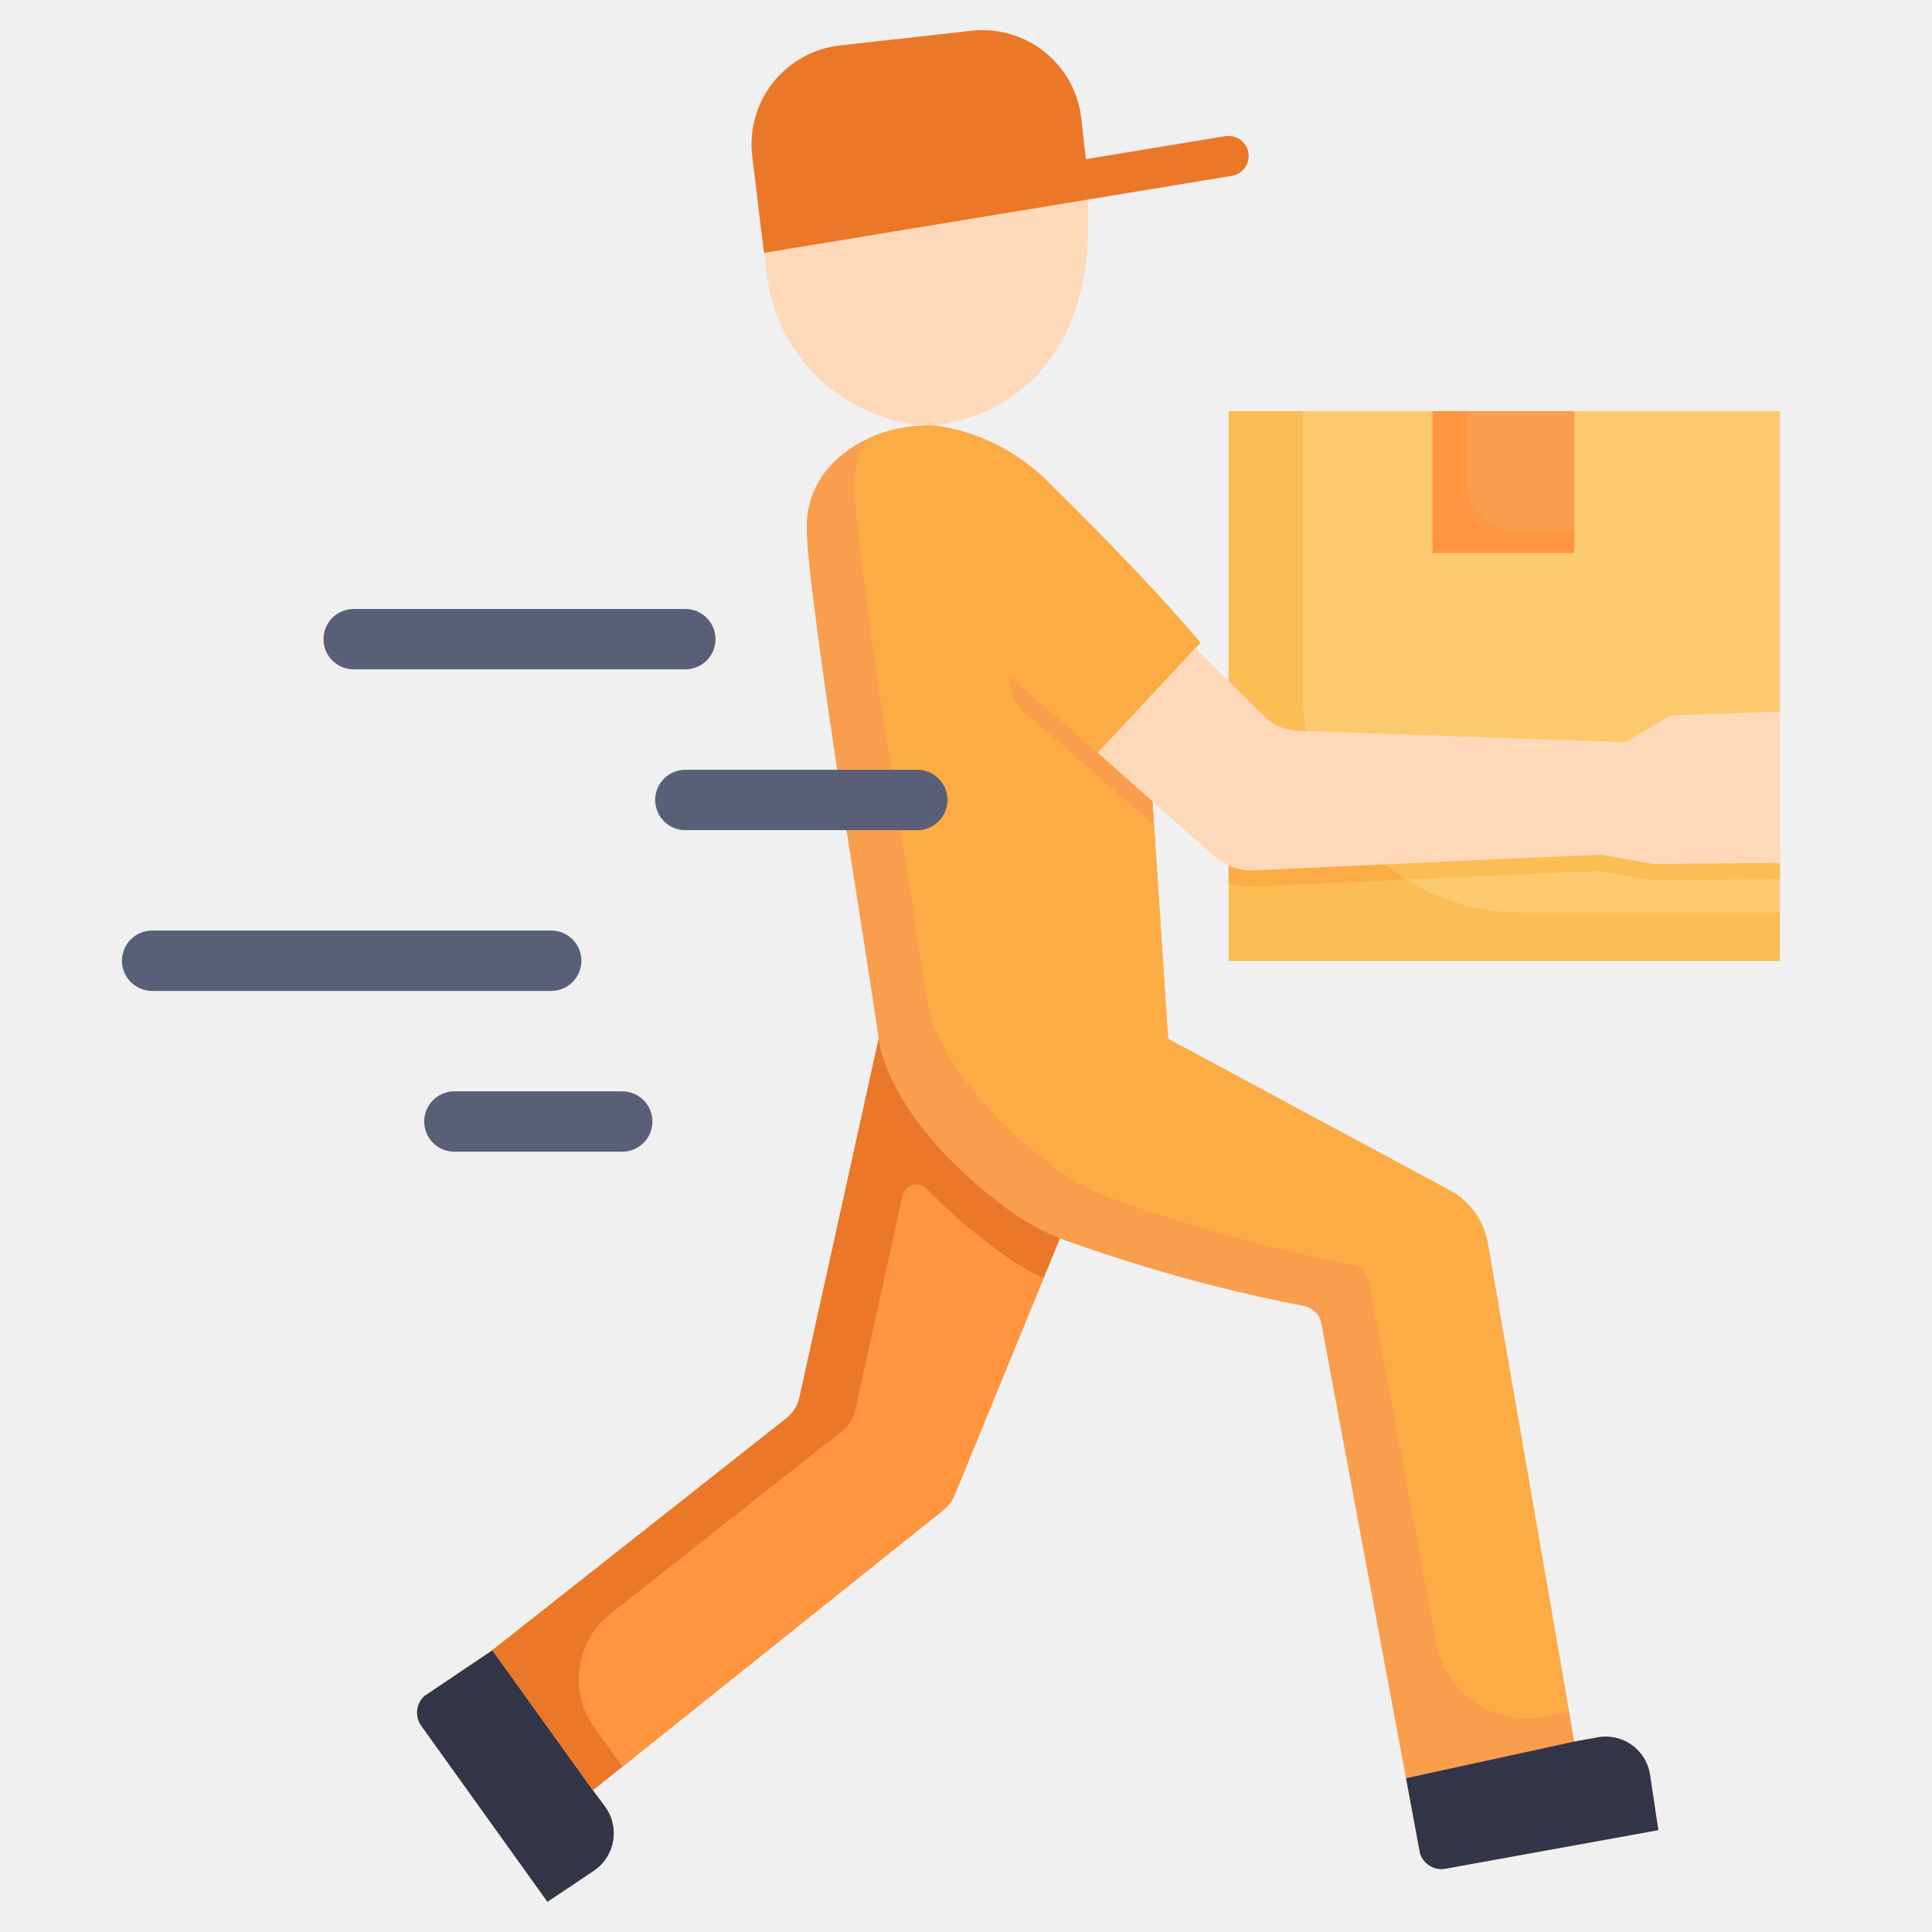
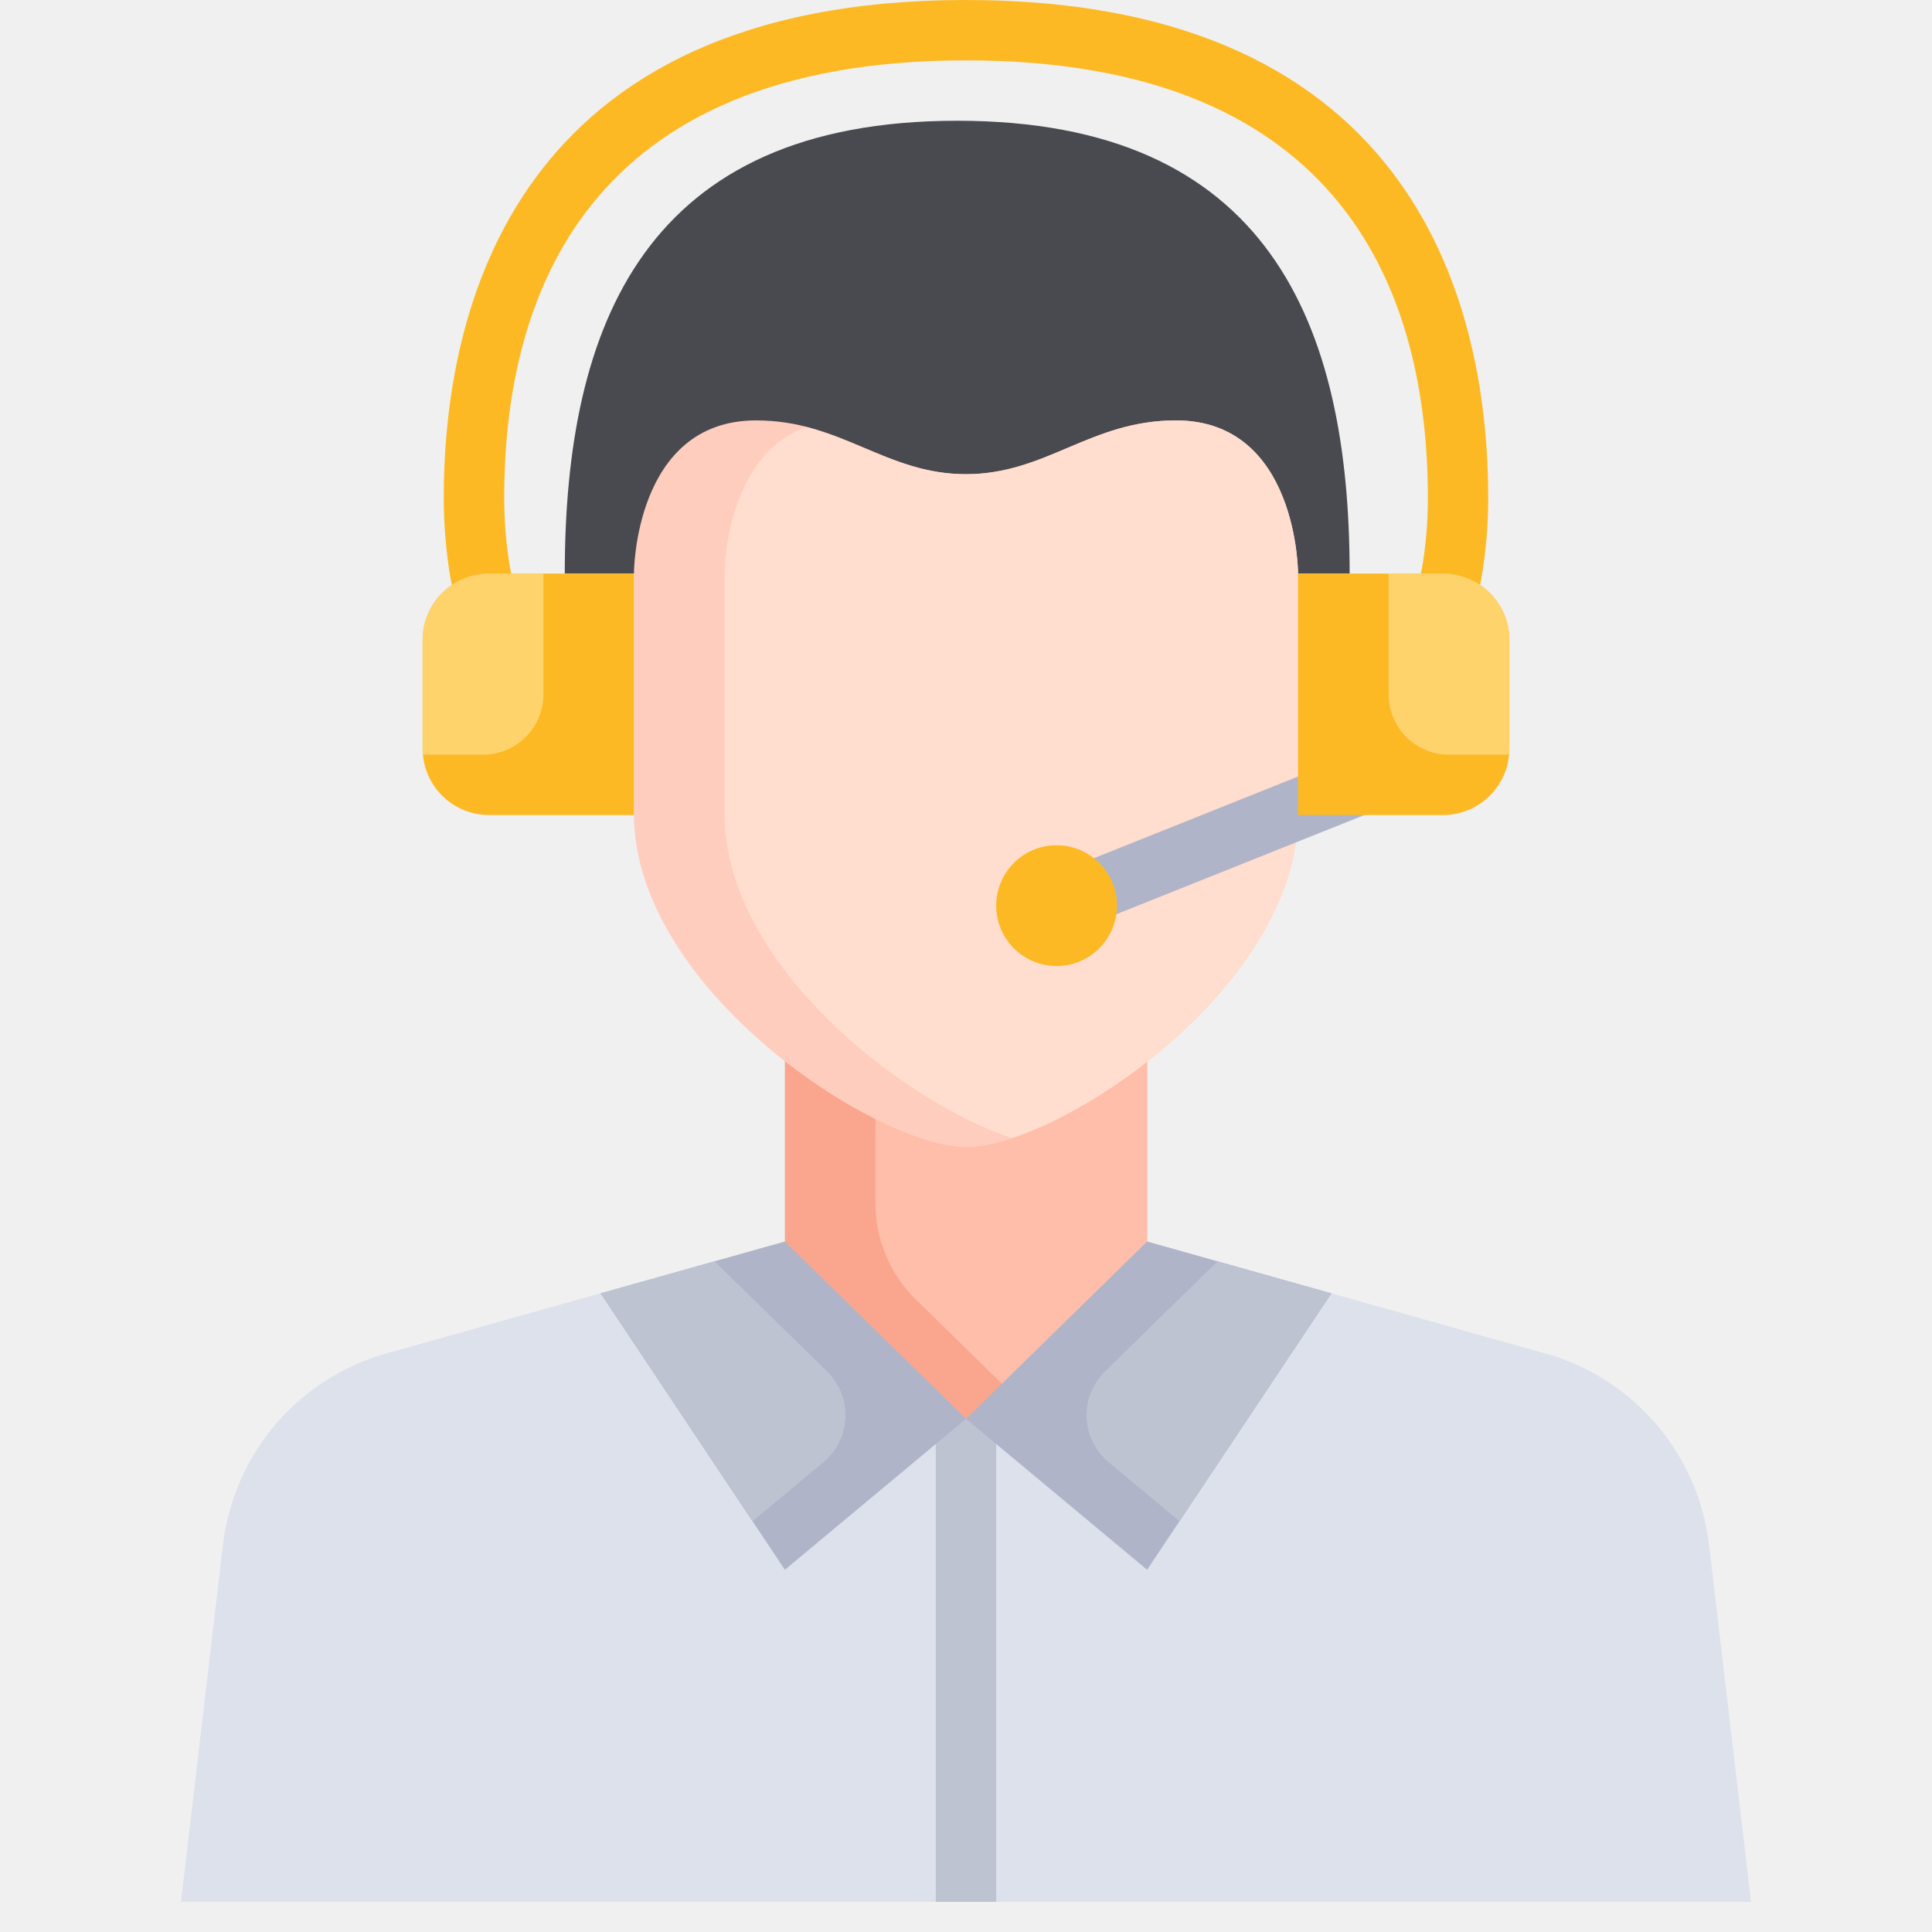
- <svg xmlns="http://www.w3.org/2000/svg" width="100" height="100" viewBox="0 0 100 100" fill="none">
-   <path d="M56.317 9.269V12.448C55.756 21.95 48.021 22.031 48.021 22.031C45.916 21.91 43.921 21.047 42.393 19.594C40.864 18.142 39.899 16.194 39.671 14.098L39.548 13.089L39.296 11.021L38.931 8.039C38.856 7.368 38.914 6.688 39.102 6.038C39.29 5.389 39.604 4.783 40.026 4.255C40.448 3.727 40.97 3.287 41.562 2.961C42.155 2.635 42.805 2.429 43.477 2.354L50.283 1.594C51.64 1.443 53.001 1.837 54.067 2.689C55.133 3.542 55.817 4.783 55.969 6.139L56.202 8.237L56.317 9.269Z" fill="#FED9B9" />
-   <path d="M63.589 21.279H92.127V49.746H63.589V21.279Z" fill="#FCBD55" />
-   <path d="M78.785 47.231H92.119V21.279H67.439V35.883C67.439 38.893 68.635 41.779 70.762 43.907C72.89 46.035 75.776 47.231 78.785 47.231Z" fill="#FCCA6E" />
-   <path d="M64.812 44.252H64.779C64.354 44.252 63.938 44.122 63.589 43.879V45.698C63.973 45.827 64.374 45.893 64.779 45.894H64.875L72.816 45.523C72.1 45.081 71.435 44.56 70.833 43.971L64.812 44.252Z" fill="#FCAC44" />
-   <path d="M83.002 43.444H82.917C82.315 43.444 75.871 43.738 70.834 43.971C71.435 44.559 72.1 45.079 72.817 45.521C77.548 45.302 82.113 45.104 82.856 45.086L85.467 45.558L92.133 45.5V43.877L85.613 43.917L83.002 43.444Z" fill="#FCBD55" />
-   <path d="M54.856 64.104L53.502 67.375C52.568 66.987 51.669 66.52 50.815 65.979C48.242 64.25 46.005 62.069 44.21 59.542L45.481 53.771C45.794 56.042 47.981 59.687 52.752 63.021C53.422 63.441 54.125 63.803 54.856 64.104Z" fill="#40A6C2" />
-   <path d="M74.144 21.279H81.487V28.623H74.144V21.279Z" fill="#FF953F" />
-   <path d="M78.45 27.483H81.488V21.279H75.911V24.946C75.911 25.279 75.976 25.61 76.104 25.918C76.232 26.226 76.419 26.505 76.655 26.741C76.89 26.977 77.17 27.163 77.478 27.291C77.787 27.418 78.117 27.484 78.45 27.483Z" fill="#F99E4D" />
-   <path d="M85.398 91.812C85.345 91.504 85.23 91.21 85.061 90.948C84.891 90.685 84.671 90.459 84.412 90.284C84.153 90.109 83.862 89.988 83.555 89.928C83.248 89.869 82.933 89.872 82.627 89.937L81.481 90.146L77.002 64.333C76.899 63.758 76.668 63.215 76.325 62.742C75.982 62.269 75.537 61.88 75.023 61.604L60.46 53.771L59.648 41.458L56.815 38.979L62.127 33.271C59.169 29.75 54.731 25.437 54.023 24.729C52.495 23.297 50.571 22.36 48.502 22.041C45.315 21.833 41.752 23.791 41.752 27.271C41.752 29.041 42.648 35.354 43.565 41.396C43.565 41.396 45.377 52.896 45.481 53.771L41.398 72.25C41.311 72.723 41.051 73.146 40.669 73.437L25.479 85.416L25.46 85.431L21.96 87.785C21.755 87.977 21.625 88.236 21.595 88.515C21.564 88.794 21.635 89.075 21.794 89.306L28.335 98.431L30.794 96.785C31.047 96.603 31.262 96.372 31.425 96.106C31.587 95.839 31.695 95.543 31.742 95.234C31.788 94.926 31.773 94.611 31.696 94.308C31.619 94.006 31.482 93.722 31.294 93.473L30.689 92.66L48.794 78.181C49.103 77.941 49.335 77.615 49.46 77.243L54.856 64.098C58.966 65.594 63.188 66.764 67.481 67.598C67.713 67.639 67.925 67.752 68.09 67.92C68.254 68.088 68.362 68.303 68.398 68.535L72.773 92.033L73.498 95.931C73.582 96.196 73.76 96.421 73.997 96.567C74.234 96.712 74.515 96.767 74.79 96.723L85.831 94.723L85.398 91.812Z" fill="#F99E4D" />
-   <path d="M50.284 1.594L43.477 2.352C42.121 2.503 40.88 3.187 40.027 4.253C39.175 5.319 38.781 6.681 38.931 8.037L39.419 12.035L56.317 9.269L55.969 6.144C55.895 5.471 55.688 4.821 55.362 4.228C55.036 3.636 54.597 3.113 54.069 2.691C53.541 2.268 52.935 1.954 52.285 1.766C51.636 1.577 50.956 1.519 50.284 1.594Z" fill="#EB7729" />
-   <path d="M25.46 85.438L21.96 87.792C21.755 87.983 21.625 88.242 21.595 88.521C21.564 88.8 21.635 89.081 21.794 89.313L28.335 98.438L30.794 96.792C31.047 96.61 31.262 96.379 31.425 96.112C31.587 95.846 31.695 95.55 31.742 95.241C31.788 94.932 31.773 94.617 31.696 94.315C31.619 94.012 31.482 93.728 31.294 93.479L30.689 92.667L25.479 85.417L25.46 85.438Z" fill="#323648" />
-   <path d="M45.481 53.771L41.398 72.25C41.311 72.723 41.051 73.146 40.669 73.437L25.479 85.417L30.687 92.66L48.791 78.181C49.101 77.941 49.333 77.615 49.458 77.244L54.854 64.098C54.123 63.797 53.419 63.435 52.75 63.014C47.981 59.687 45.794 56.042 45.481 53.771Z" fill="#EB7729" />
-   <path d="M47.954 61.527C47.864 61.431 47.75 61.361 47.623 61.326C47.496 61.29 47.362 61.29 47.235 61.325C47.108 61.36 46.993 61.429 46.903 61.524C46.812 61.62 46.749 61.738 46.721 61.867L44.282 72.908C44.195 73.381 43.935 73.805 43.552 74.096L31.598 83.529C30.726 84.215 30.153 85.211 29.997 86.31C29.842 87.408 30.117 88.524 30.765 89.425L32.223 91.444L48.796 78.19C49.105 77.949 49.337 77.623 49.463 77.252L54.015 66.163C53.447 65.886 52.895 65.577 52.363 65.238C50.781 64.141 49.305 62.898 47.954 61.527Z" fill="#FF953F" />
-   <path d="M81.213 88.596L77.002 64.334C76.899 63.759 76.668 63.215 76.325 62.742C75.983 62.27 75.537 61.881 75.023 61.604L60.461 53.771L59.64 41.336L56.977 39.017L61.963 33.64L61.875 33.542L62.133 33.265C59.175 29.744 54.738 25.431 54.029 24.723C52.502 23.291 50.578 22.355 48.508 22.036C47.258 21.957 46.009 22.195 44.875 22.727C44.44 23.45 44.212 24.279 44.217 25.123C44.217 26.894 45.113 33.206 46.029 39.248C46.029 39.248 47.842 50.748 47.946 51.623C48.258 53.894 50.446 57.54 55.217 60.873C55.886 61.293 56.59 61.656 57.321 61.956C61.431 63.452 65.652 64.623 69.946 65.456C70.177 65.498 70.39 65.61 70.554 65.778C70.719 65.947 70.826 66.162 70.863 66.394L74.342 85.065C74.459 85.692 74.7 86.289 75.052 86.82C75.404 87.352 75.859 87.808 76.39 88.161C76.921 88.514 77.517 88.756 78.144 88.874C78.771 88.993 79.415 88.984 80.038 88.848L81.213 88.596Z" fill="#FCAC44" />
-   <path d="M59.648 41.458L52.256 35V35.208C52.257 35.522 52.324 35.832 52.454 36.117C52.584 36.403 52.774 36.657 53.011 36.862L59.729 42.688L59.648 41.458Z" fill="#F99E4D" />
-   <path d="M85.398 91.813C85.345 91.505 85.23 91.21 85.061 90.948C84.891 90.685 84.671 90.46 84.412 90.285C84.153 90.109 83.862 89.989 83.555 89.929C83.248 89.869 82.932 89.872 82.627 89.938L81.481 90.146L72.777 92.04L73.502 95.938C73.587 96.202 73.764 96.428 74.001 96.573C74.238 96.719 74.519 96.774 74.793 96.729L85.835 94.729L85.398 91.813Z" fill="#323648" />
-   <path d="M63.75 9.104L56.31 10.329L39.548 13.088L39.296 11.019L56.202 8.238L63.417 7.048C63.689 7.003 63.969 7.068 64.194 7.229C64.418 7.39 64.57 7.634 64.615 7.906C64.66 8.179 64.595 8.459 64.434 8.683C64.273 8.908 64.029 9.059 63.756 9.104H63.75Z" fill="#EB7729" />
-   <path d="M32.206 59.612H23.519C23.104 59.612 22.707 59.448 22.414 59.155C22.121 58.862 21.956 58.464 21.956 58.05C21.956 57.636 22.121 57.238 22.414 56.945C22.707 56.652 23.104 56.487 23.519 56.487H32.206C32.62 56.487 33.018 56.652 33.311 56.945C33.604 57.238 33.769 57.636 33.769 58.05C33.769 58.464 33.604 58.862 33.311 59.155C33.018 59.448 32.62 59.612 32.206 59.612Z" fill="#585F76" />
-   <path d="M28.529 51.29H7.875C7.461 51.29 7.063 51.125 6.77 50.832C6.477 50.539 6.312 50.142 6.312 49.727C6.312 49.313 6.477 48.916 6.77 48.622C7.063 48.329 7.461 48.165 7.875 48.165H28.529C28.944 48.165 29.341 48.329 29.634 48.622C29.927 48.916 30.092 49.313 30.092 49.727C30.092 50.142 29.927 50.539 29.634 50.832C29.341 51.125 28.944 51.29 28.529 51.29Z" fill="#585F76" />
-   <path d="M47.477 42.969H35.473C35.059 42.969 34.661 42.804 34.368 42.511C34.075 42.218 33.911 41.821 33.911 41.407C33.911 40.992 34.075 40.595 34.368 40.302C34.661 40.009 35.059 39.844 35.473 39.844H47.477C47.892 39.844 48.289 40.009 48.582 40.302C48.875 40.595 49.04 40.992 49.04 41.407C49.04 41.821 48.875 42.218 48.582 42.511C48.289 42.804 47.892 42.969 47.477 42.969Z" fill="#585F76" />
-   <path d="M35.473 34.646H18.306C17.892 34.646 17.494 34.481 17.201 34.188C16.908 33.895 16.744 33.498 16.744 33.084C16.744 32.669 16.908 32.272 17.201 31.979C17.494 31.686 17.892 31.521 18.306 31.521H35.473C35.887 31.521 36.285 31.686 36.578 31.979C36.871 32.272 37.035 32.669 37.035 33.084C37.035 33.498 36.871 33.895 36.578 34.188C36.285 34.481 35.887 34.646 35.473 34.646Z" fill="#585F76" />
-   <path d="M86.485 37.031L84.129 38.419L67.021 37.819C66.436 37.765 65.888 37.513 65.466 37.104L61.875 33.541L56.815 38.958L62.84 44.31C63.389 44.804 64.105 45.07 64.844 45.056C64.844 45.056 82.05 44.244 82.931 44.248L85.541 44.721L92.133 44.664V36.831L86.485 37.031Z" fill="#FED9B9" />
+ <svg xmlns="http://www.w3.org/2000/svg" width="80" height="80" viewBox="0 0 80 80" fill="none">
+   <g clip-path="url(#clip0_118_564)">
+     <path d="M70.761 63.965C70.536 62.069 69.736 60.286 68.47 58.856C67.203 57.427 65.53 56.418 63.675 55.965L47.5 51.41H32.5L16.325 55.959C14.47 56.412 12.797 57.421 11.53 58.85C10.264 60.28 9.464 62.062 9.239 63.959L7.5 78.75H72.5L70.761 63.965Z" fill="#DCE1EB" />
+     <path d="M70.761 63.965C70.536 62.069 69.736 60.286 68.47 58.856C67.203 57.427 65.53 56.418 63.675 55.965L47.5 51.41H32.5L16.325 55.959C14.47 56.412 12.797 57.421 11.53 58.85C10.264 60.28 9.464 62.062 9.239 63.959L7.5 78.75H72.5L70.761 63.965Z" fill="#DCE1EB" />
+     <path d="M32.5 43.289V52.164L40 59.504L47.5 52.164V43.309C44.764 45.549 41.727 47 40.029 47C38.33 47 35.25 45.54 32.5 43.289Z" fill="#FAA68E" />
+     <path d="M36.25 45.774V49.817C36.249 50.562 36.398 51.3 36.687 51.987C36.975 52.674 37.399 53.296 37.931 53.817L41.875 57.674L47.5 52.174V43.309C44.764 45.549 41.727 47 40.029 47C38.695 46.871 37.405 46.453 36.25 45.774Z" fill="#FFBEAA" />
+     <path d="M38.75 58.75H41.25V78.75H38.75V58.75Z" fill="#BEC3D2" />
+     <path d="M47.5 51.41L55.129 53.556L47.5 65L40 58.75L47.5 51.41Z" fill="#AFB4C8" />
+     <path d="M45.903 60.544L48.839 62.991L55.125 53.556L50.413 52.23L45.75 56.791C45.497 57.039 45.299 57.337 45.169 57.666C45.038 57.995 44.978 58.348 44.992 58.701C45.007 59.055 45.095 59.402 45.252 59.719C45.409 60.036 45.63 60.317 45.903 60.544Z" fill="#BEC3D2" />
+     <path d="M32.5 51.41L24.871 53.556L32.5 65L40 58.75L32.5 51.41Z" fill="#AFB4C8" />
+     <path d="M34.099 60.544L31.161 62.991L24.875 53.556L29.591 52.23L34.25 56.791C34.503 57.039 34.701 57.337 34.831 57.666C34.962 57.995 35.022 58.347 35.008 58.701C34.993 59.055 34.905 59.401 34.748 59.719C34.592 60.036 34.371 60.317 34.099 60.544Z" fill="#BEC3D2" />
+     <path d="M39.636 5C26.761 5 23.386 13.395 23.386 23.75H26.75C26.75 23.512 26.814 17.907 31.308 17.907C32.803 17.96 34.269 18.336 35.605 19.009C36.974 19.691 38.472 20.075 40 20.134C41.528 20.075 43.026 19.691 44.395 19.009C45.731 18.336 47.197 17.96 48.693 17.907C53.186 17.907 53.25 23.512 53.25 23.75H55.886C55.886 13.395 52.509 5 39.636 5Z" fill="#484A50" />
+     <path d="M48.693 17.408C45.146 17.408 43.325 19.635 40 19.635C36.675 19.635 34.854 17.408 31.308 17.408C26.25 17.408 26.25 23.75 26.25 23.75V33.697C26.25 40.969 36.311 47.5 40.029 47.5C43.746 47.5 53.75 40.969 53.75 33.697V23.75C53.75 23.75 53.75 17.408 48.693 17.408Z" fill="#FFCDBE" />
+     <path d="M41.903 47.125C46.336 45.663 53.75 39.96 53.75 33.697V23.75C53.75 23.75 53.75 17.408 48.693 17.408C45.146 17.408 43.325 19.635 40 19.635C37.39 19.635 35.696 18.275 33.375 17.685C30 18.905 30 23.75 30 23.75V33.697C30 39.96 37.456 45.663 41.903 47.125Z" fill="#FFDECF" />
+     <path d="M61.167 24.766L61.336 23.985C61.528 22.874 61.624 21.75 61.624 20.622C61.625 12.921 58.814 0 40 0C21.186 0 18.375 12.921 18.375 20.625C18.376 21.77 18.475 22.913 18.671 24.041L18.83 24.77C19.228 24.436 19.73 24.252 20.25 24.25H21.279L21.129 23.562C20.963 22.591 20.879 21.608 20.879 20.622C20.875 12.355 24.194 2.5 40 2.5C55.806 2.5 59.125 12.355 59.125 20.625C59.125 21.592 59.045 22.557 58.885 23.51L58.724 24.253H59.75C60.268 24.254 60.769 24.435 61.167 24.766Z" fill="#FDB924" />
+     <path d="M54.25 33.25V31.954L44.724 35.764C45.127 35.98 45.441 36.331 45.611 36.756C45.781 37.181 45.795 37.652 45.653 38.086L56.715 33.661C56.919 33.573 57.095 33.431 57.225 33.25H54.25Z" fill="#AFB4C8" />
+     <path d="M59.75 33.75H53.75V23.75H59.75C60.479 23.75 61.179 24.04 61.694 24.555C62.21 25.071 62.5 25.771 62.5 26.5V31C62.5 31.729 62.21 32.429 61.694 32.944C61.179 33.46 60.479 33.75 59.75 33.75Z" fill="#FDB924" />
+     <path d="M59.75 23.75H57.5V28.75C57.5 29.413 57.763 30.049 58.232 30.518C58.701 30.987 59.337 31.25 60 31.25H62.475L62.5 31.225V26.5C62.5 25.771 62.21 25.071 61.694 24.555C61.179 24.04 60.479 23.75 59.75 23.75Z" fill="#FFD36C" />
+     <path d="M20.25 23.75H26.25V33.75H20.25C19.521 33.75 18.821 33.46 18.305 32.944C17.79 32.429 17.5 31.729 17.5 31V26.5C17.5 25.771 17.79 25.071 18.305 24.555C18.821 24.04 19.521 23.75 20.25 23.75Z" fill="#FDB924" />
+     <path d="M20.25 23.75H22.5V28.75C22.5 29.413 22.237 30.049 21.768 30.518C21.299 30.987 20.663 31.25 20 31.25H17.525L17.5 31.225V26.5C17.5 25.771 17.79 25.071 18.305 24.555C18.821 24.04 19.521 23.75 20.25 23.75Z" fill="#FFD36C" />
+     <path d="M43.75 40C45.131 40 46.25 38.881 46.25 37.5C46.25 36.119 45.131 35 43.75 35C42.369 35 41.25 36.119 41.25 37.5C41.25 38.881 42.369 40 43.75 40Z" fill="#FDB924" />
+   </g>
+   <defs>
+     <clipPath id="clip0_118_564">
+       <rect width="80" height="80" fill="white" />
+     </clipPath>
+   </defs>
</svg>
